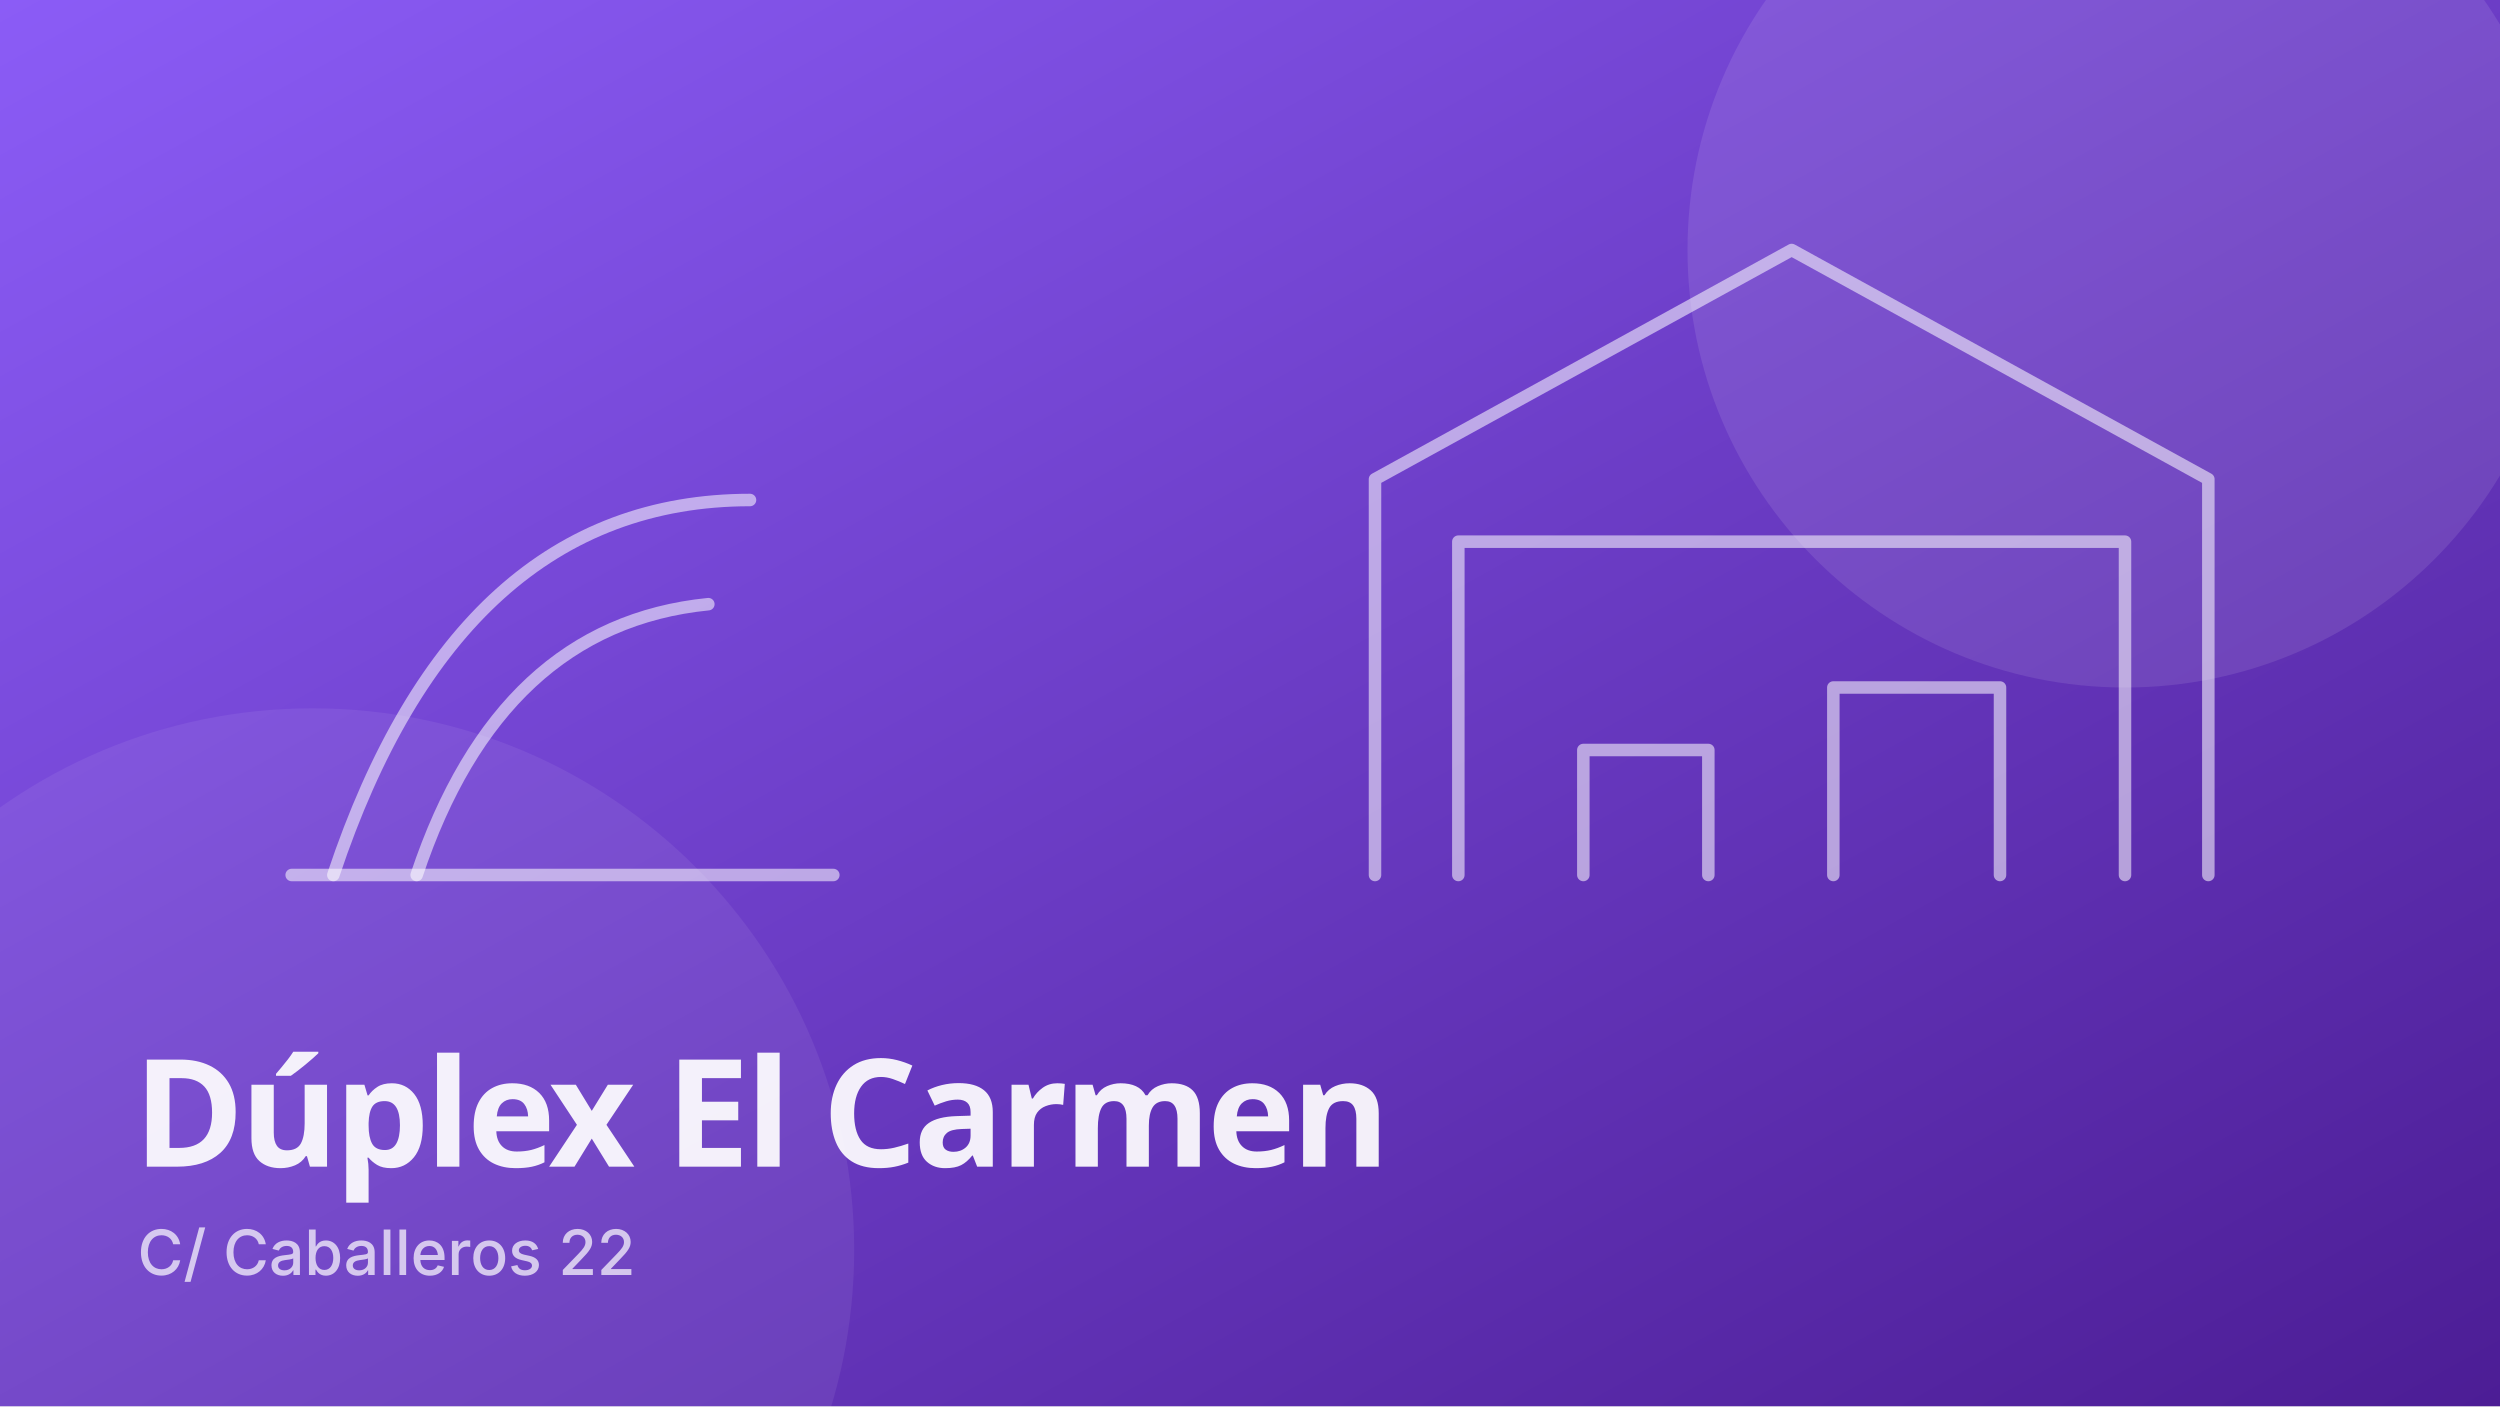
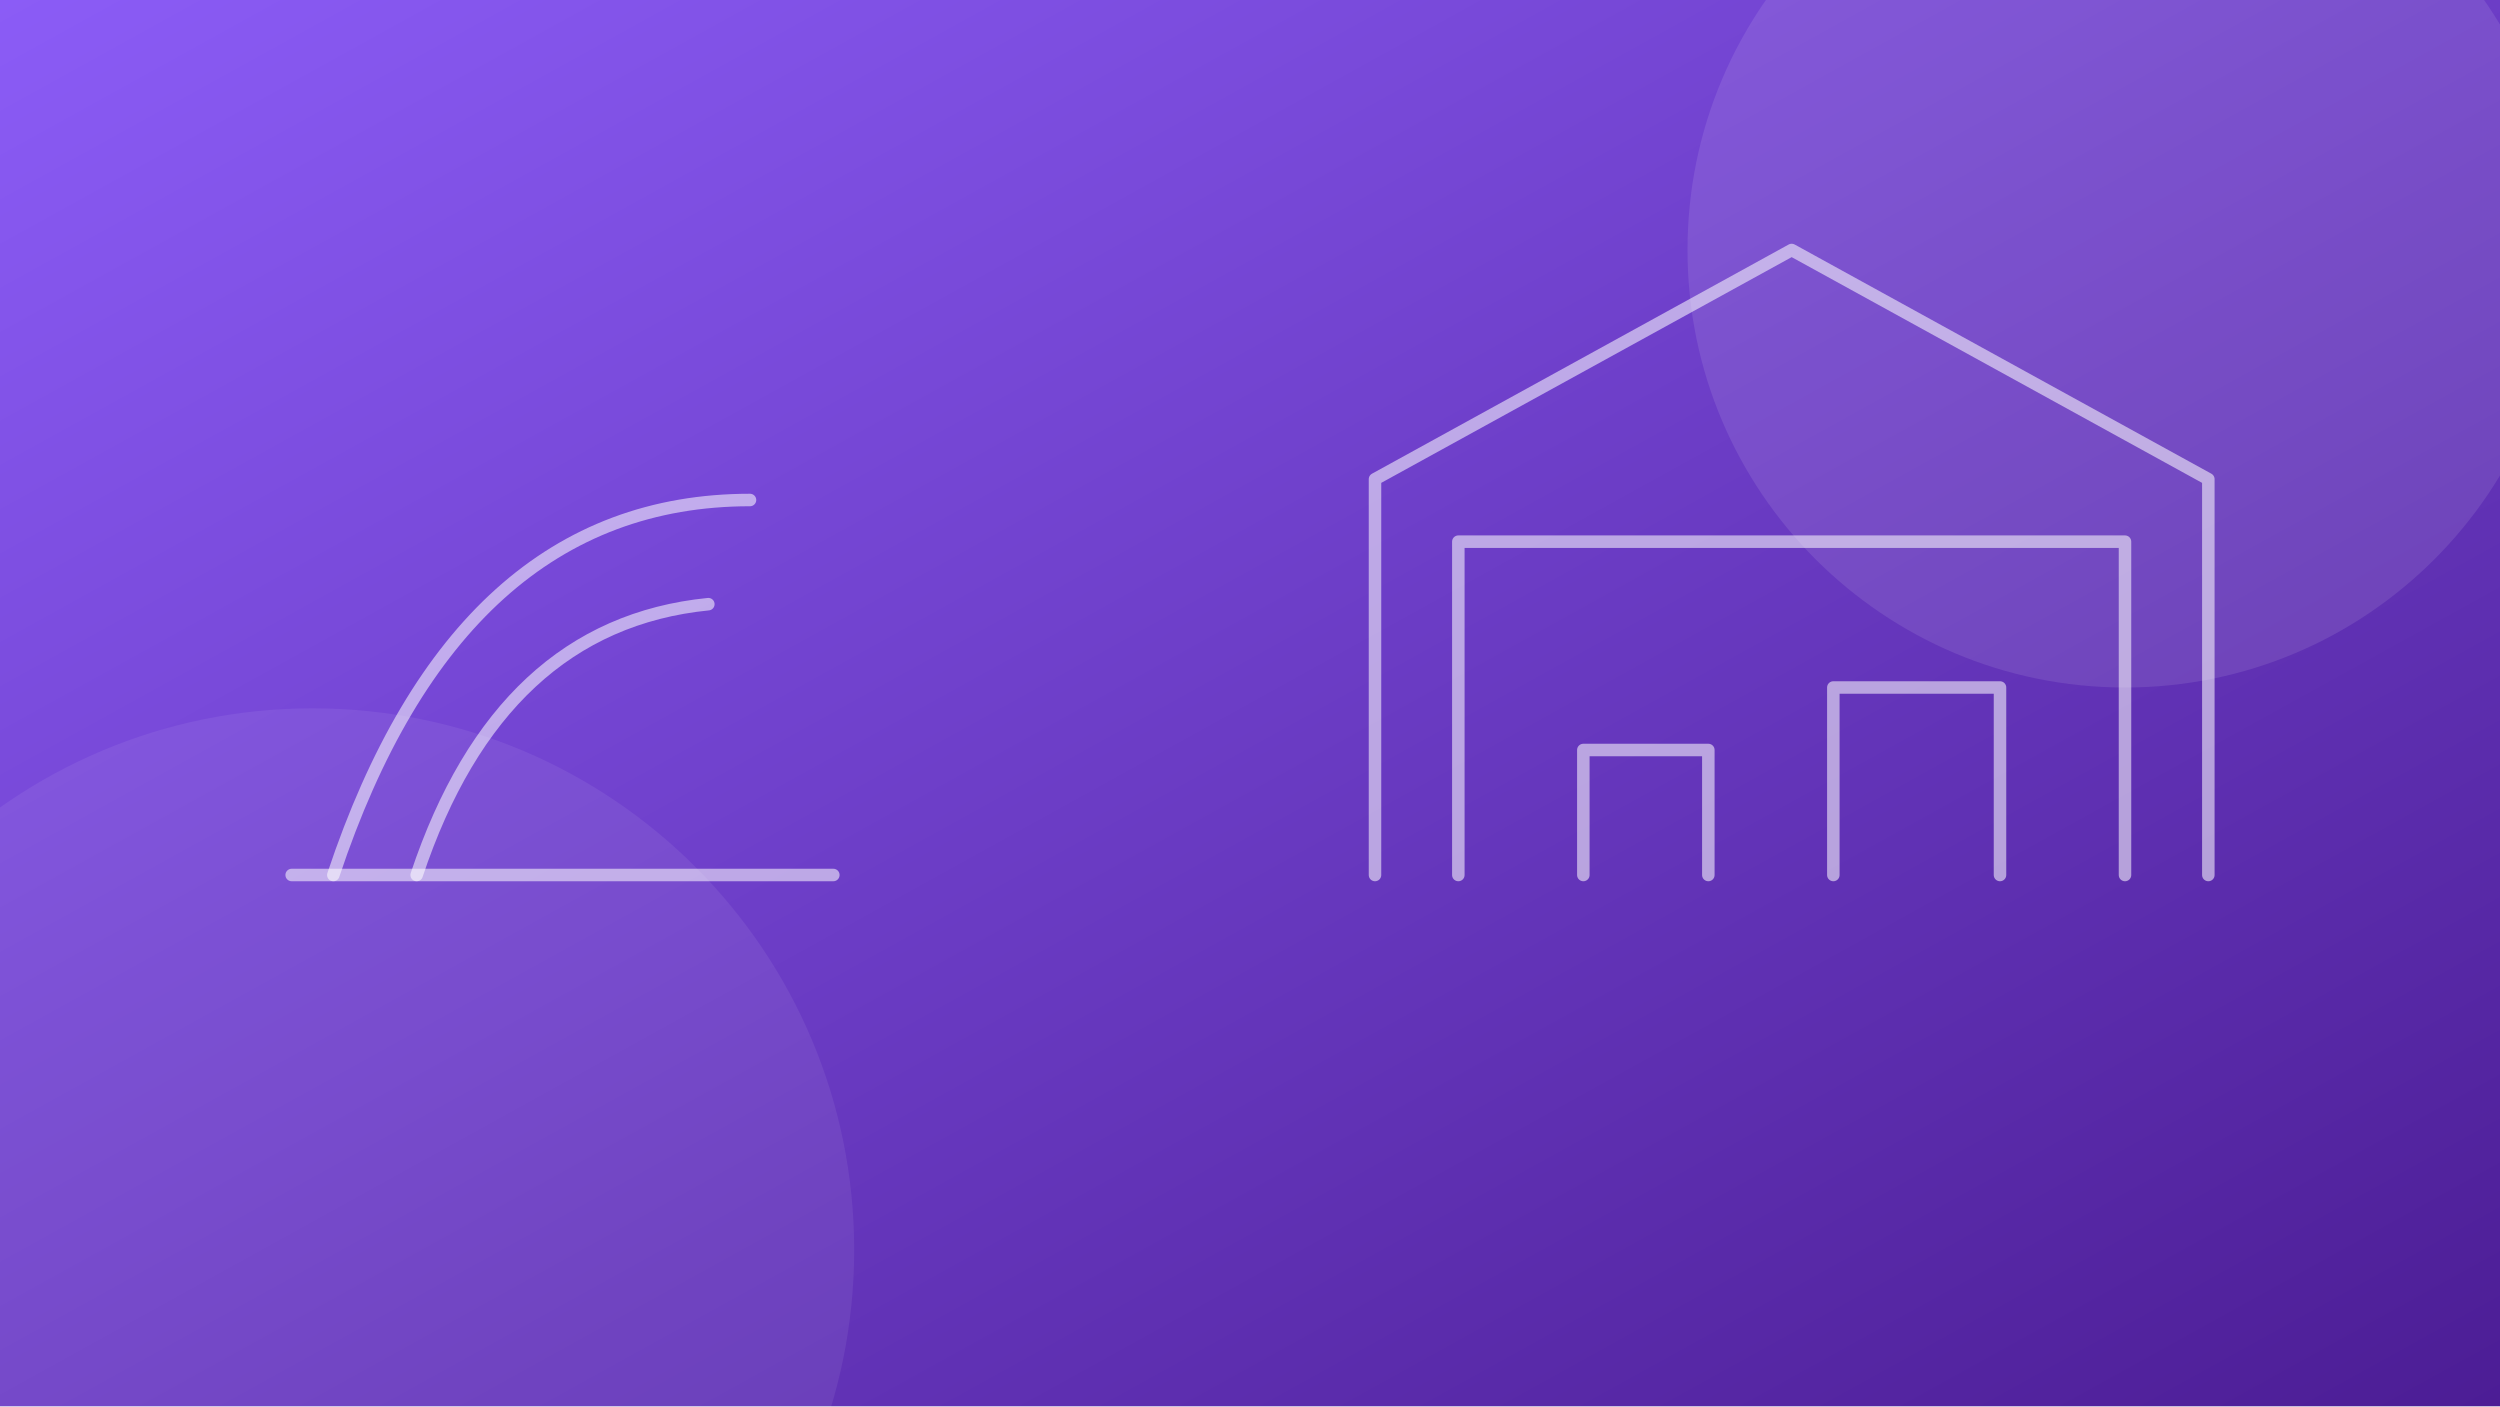
<svg xmlns="http://www.w3.org/2000/svg" viewBox="0 0 1200 675" width="1200" height="675">
  <defs>
    <linearGradient id="bg" x1="0" y1="0" x2="1" y2="1">
      <stop offset="0" stop-color="#8B5CF6" />
      <stop offset="1" stop-color="#4C1D95" />
    </linearGradient>
  </defs>
  <rect width="1200" height="675" fill="url(#bg)" />
  <circle cx="1020" cy="120" r="210" fill="#FFFFFF" opacity="0.10" />
  <circle cx="150" cy="600" r="260" fill="#FFFFFF" opacity="0.07" />
  <g fill="none" stroke="#FFFFFF" stroke-opacity="0.55" stroke-width="6" stroke-linecap="round" stroke-linejoin="round">
    <path d="M660 420 V230 L860 120 L1060 230 V420" />
    <path d="M700 420 V260 h320 v160" />
    <path d="M760 420 v-60 h60 v60 M880 420 v-90 h80 v90" />
    <path d="M160 420 q60 -180 200 -180 M200 420 q40 -120 140 -130" />
    <path d="M140 420 h260" />
  </g>
-   <text x="64" y="560" font-family="Space Grotesk, sans-serif" font-size="72" font-weight="700" fill="#FFFFFF" fill-opacity="0.92" letter-spacing="-2">Dúplex El Carmen</text>
-   <text x="66" y="612" font-family="Inter, sans-serif" font-size="30" font-weight="500" fill="#FFFFFF" fill-opacity="0.7">C/ Caballeros 22</text>
</svg>
